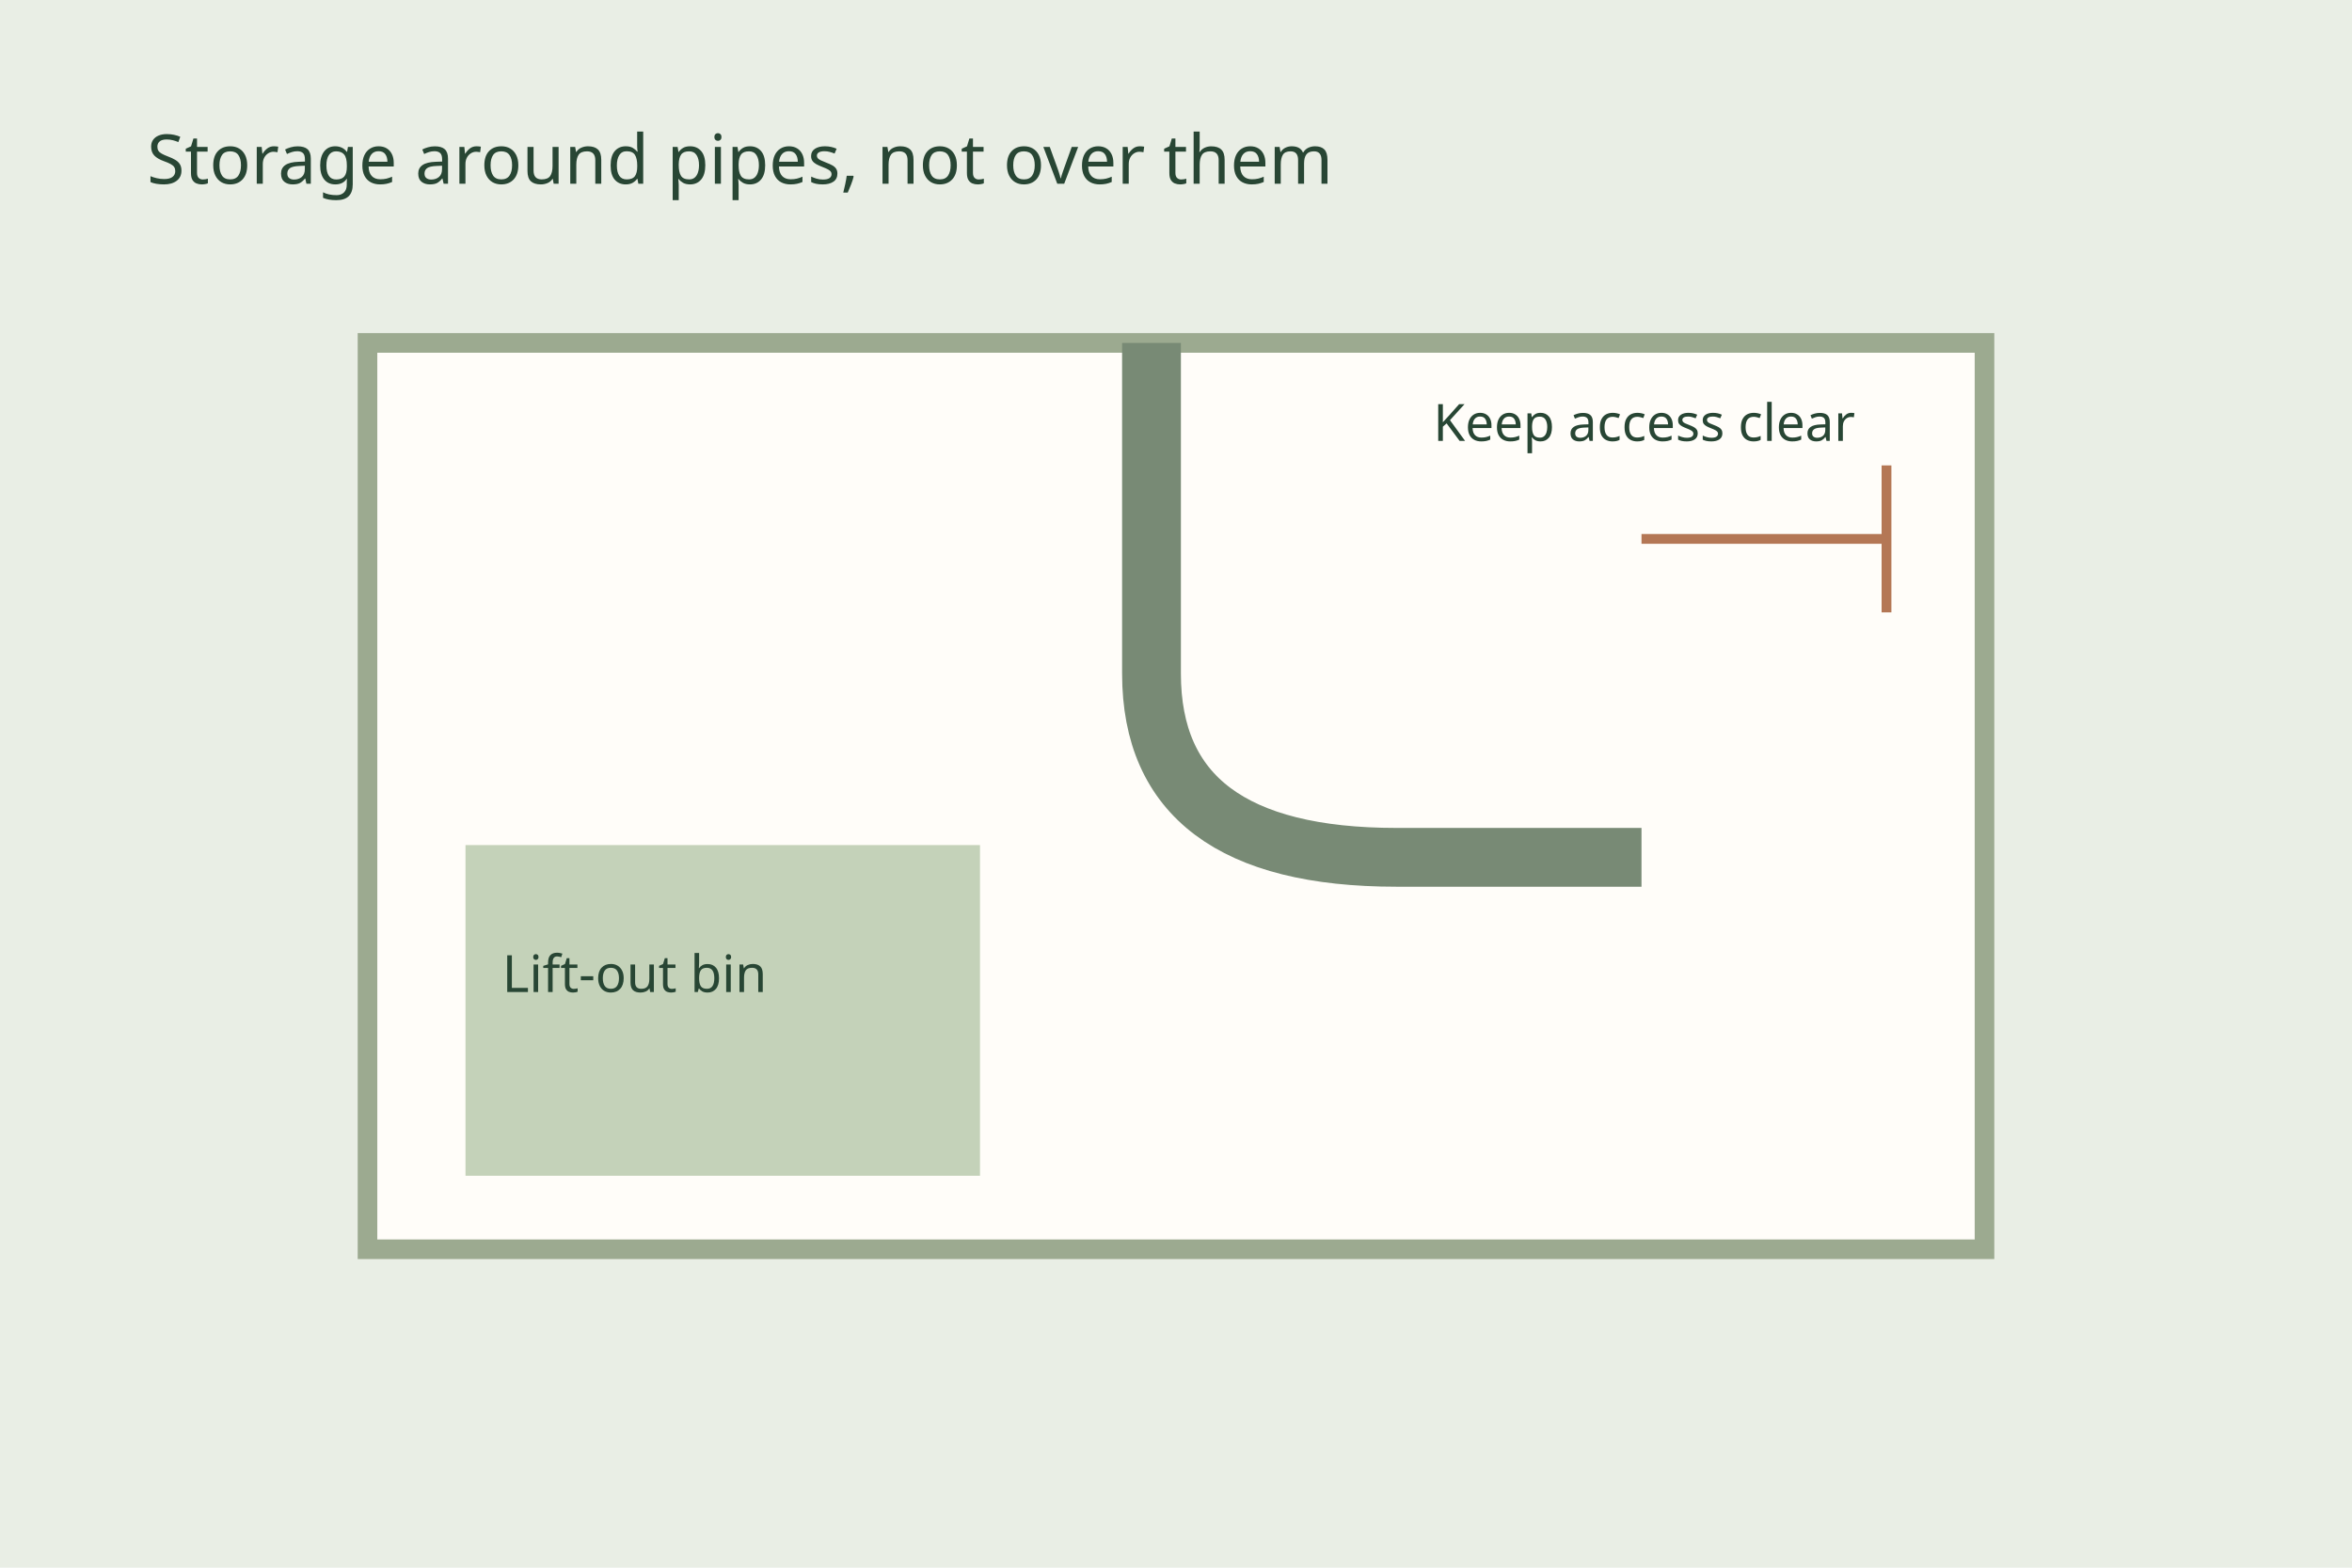
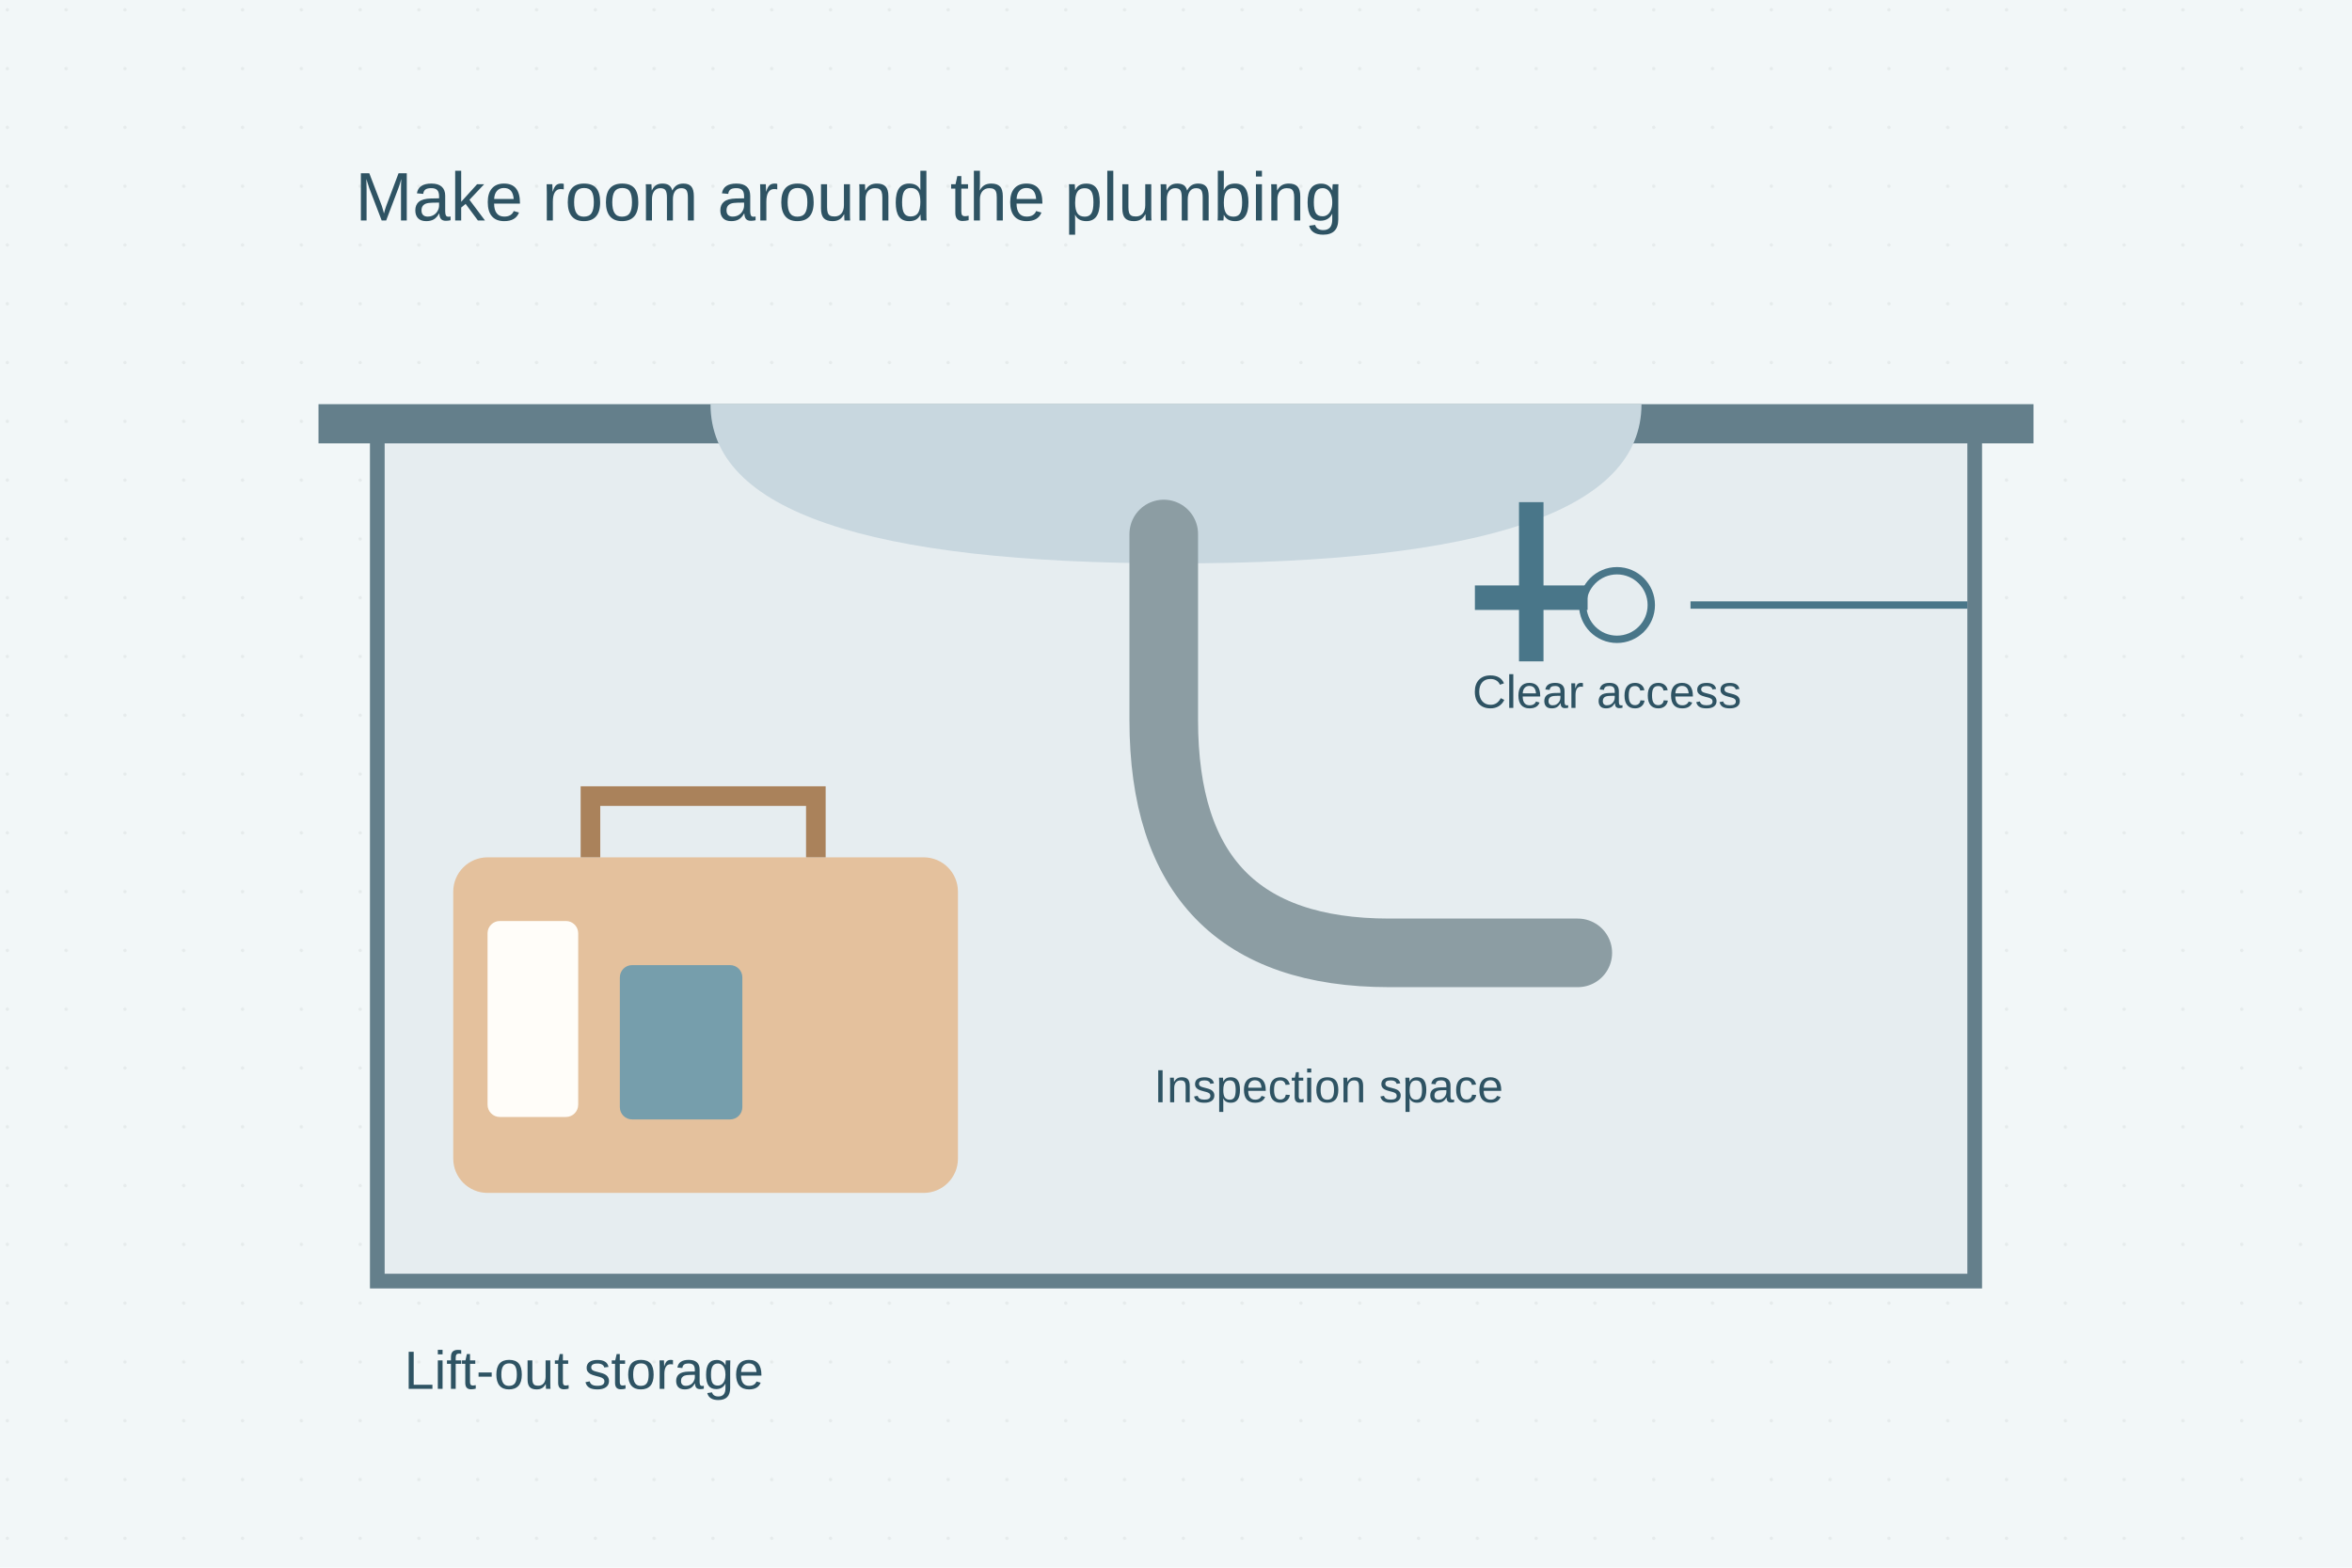
<svg xmlns="http://www.w3.org/2000/svg" width="960" height="640" viewBox="0 0 960 640" role="img" aria-labelledby="t d">
-   <rect width="960" height="640" fill="#e9eee5" />
-   <text x="60" y="75" fill="#284634" font-family="sans-serif" font-size="28">Storage around pipes, not over them</text>
-   <rect x="150" y="140" width="660" height="370" fill="#fffdf9" stroke="#9caa90" stroke-width="8" />
-   <path d="M470 140v135q0 75 100 75h100" fill="none" stroke="#788a75" stroke-width="24" />
-   <rect x="190" y="345" width="210" height="135" fill="#c4d2b9" />
-   <text x="205" y="405" font-family="sans-serif" font-size="21" fill="#284634">Lift-out bin</text>
-   <path d="M670 220h100v-30m0 30v30" fill="none" stroke="#b47755" stroke-width="4" />
-   <text x="585" y="180" font-family="sans-serif" font-size="21" fill="#284634">Keep access clear</text>
+   <defs>
+     <pattern id="grain" width="24" height="24" patternUnits="userSpaceOnUse">
+       <circle cx="3" cy="4" r=".7" fill="#27382e" opacity=".06" />
+     </pattern>
+   </defs>
+   <rect width="960" height="640" fill="#f2f7f8" />
+   <rect width="960" height="640" fill="url(#grain)" />
+   <path d="M130 173h700" stroke="#647f8b" stroke-width="16" />
+   <path d="M154 178h652v345H154z" fill="#e6edf0" stroke="#647f8b" stroke-width="6" />
+   <path d="M290 165q0 65 190 65t190-65" fill="#c8d7df" />
+   <path d="M475 218v76q0 95 92 95h77" fill="none" stroke="#8c9da3" stroke-width="28" stroke-linecap="round" />
+   <path d="M625 205v65m-23-26h46" stroke="#497689" stroke-width="10" />
+   <rect x="185" y="350" width="206" height="137" rx="14" fill="#e4c19d" />
+   <path d="M241 350v-25h92v25" fill="none" stroke="#aa825b" stroke-width="8" />
+   <rect x="199" y="376" width="37" height="80" rx="5" fill="#fffdf9" />
+   <rect x="253" y="394" width="50" height="63" rx="5" fill="#769eac" />
+   <path d="M690 247h113" stroke="#497689" stroke-width="3" />
+   <circle cx="660" cy="247" r="14" fill="none" stroke="#497689" stroke-width="3" />
+   <text x="145" y="90" fill="#2e5363" font-family="Arial,sans-serif" font-size="28" text-anchor="start">Make room around the plumbing</text>
+   <text x="165" y="567" fill="#2e5363" font-family="Arial,sans-serif" font-size="22" text-anchor="start">Lift-out storage</text>
+   <text x="601" y="289" fill="#2e5363" font-family="Arial,sans-serif" font-size="19" text-anchor="start">Clear access</text>
+   <text x="471" y="450" fill="#2e5363" font-family="Arial,sans-serif" font-size="19" text-anchor="start">Inspection space</text>
</svg>
